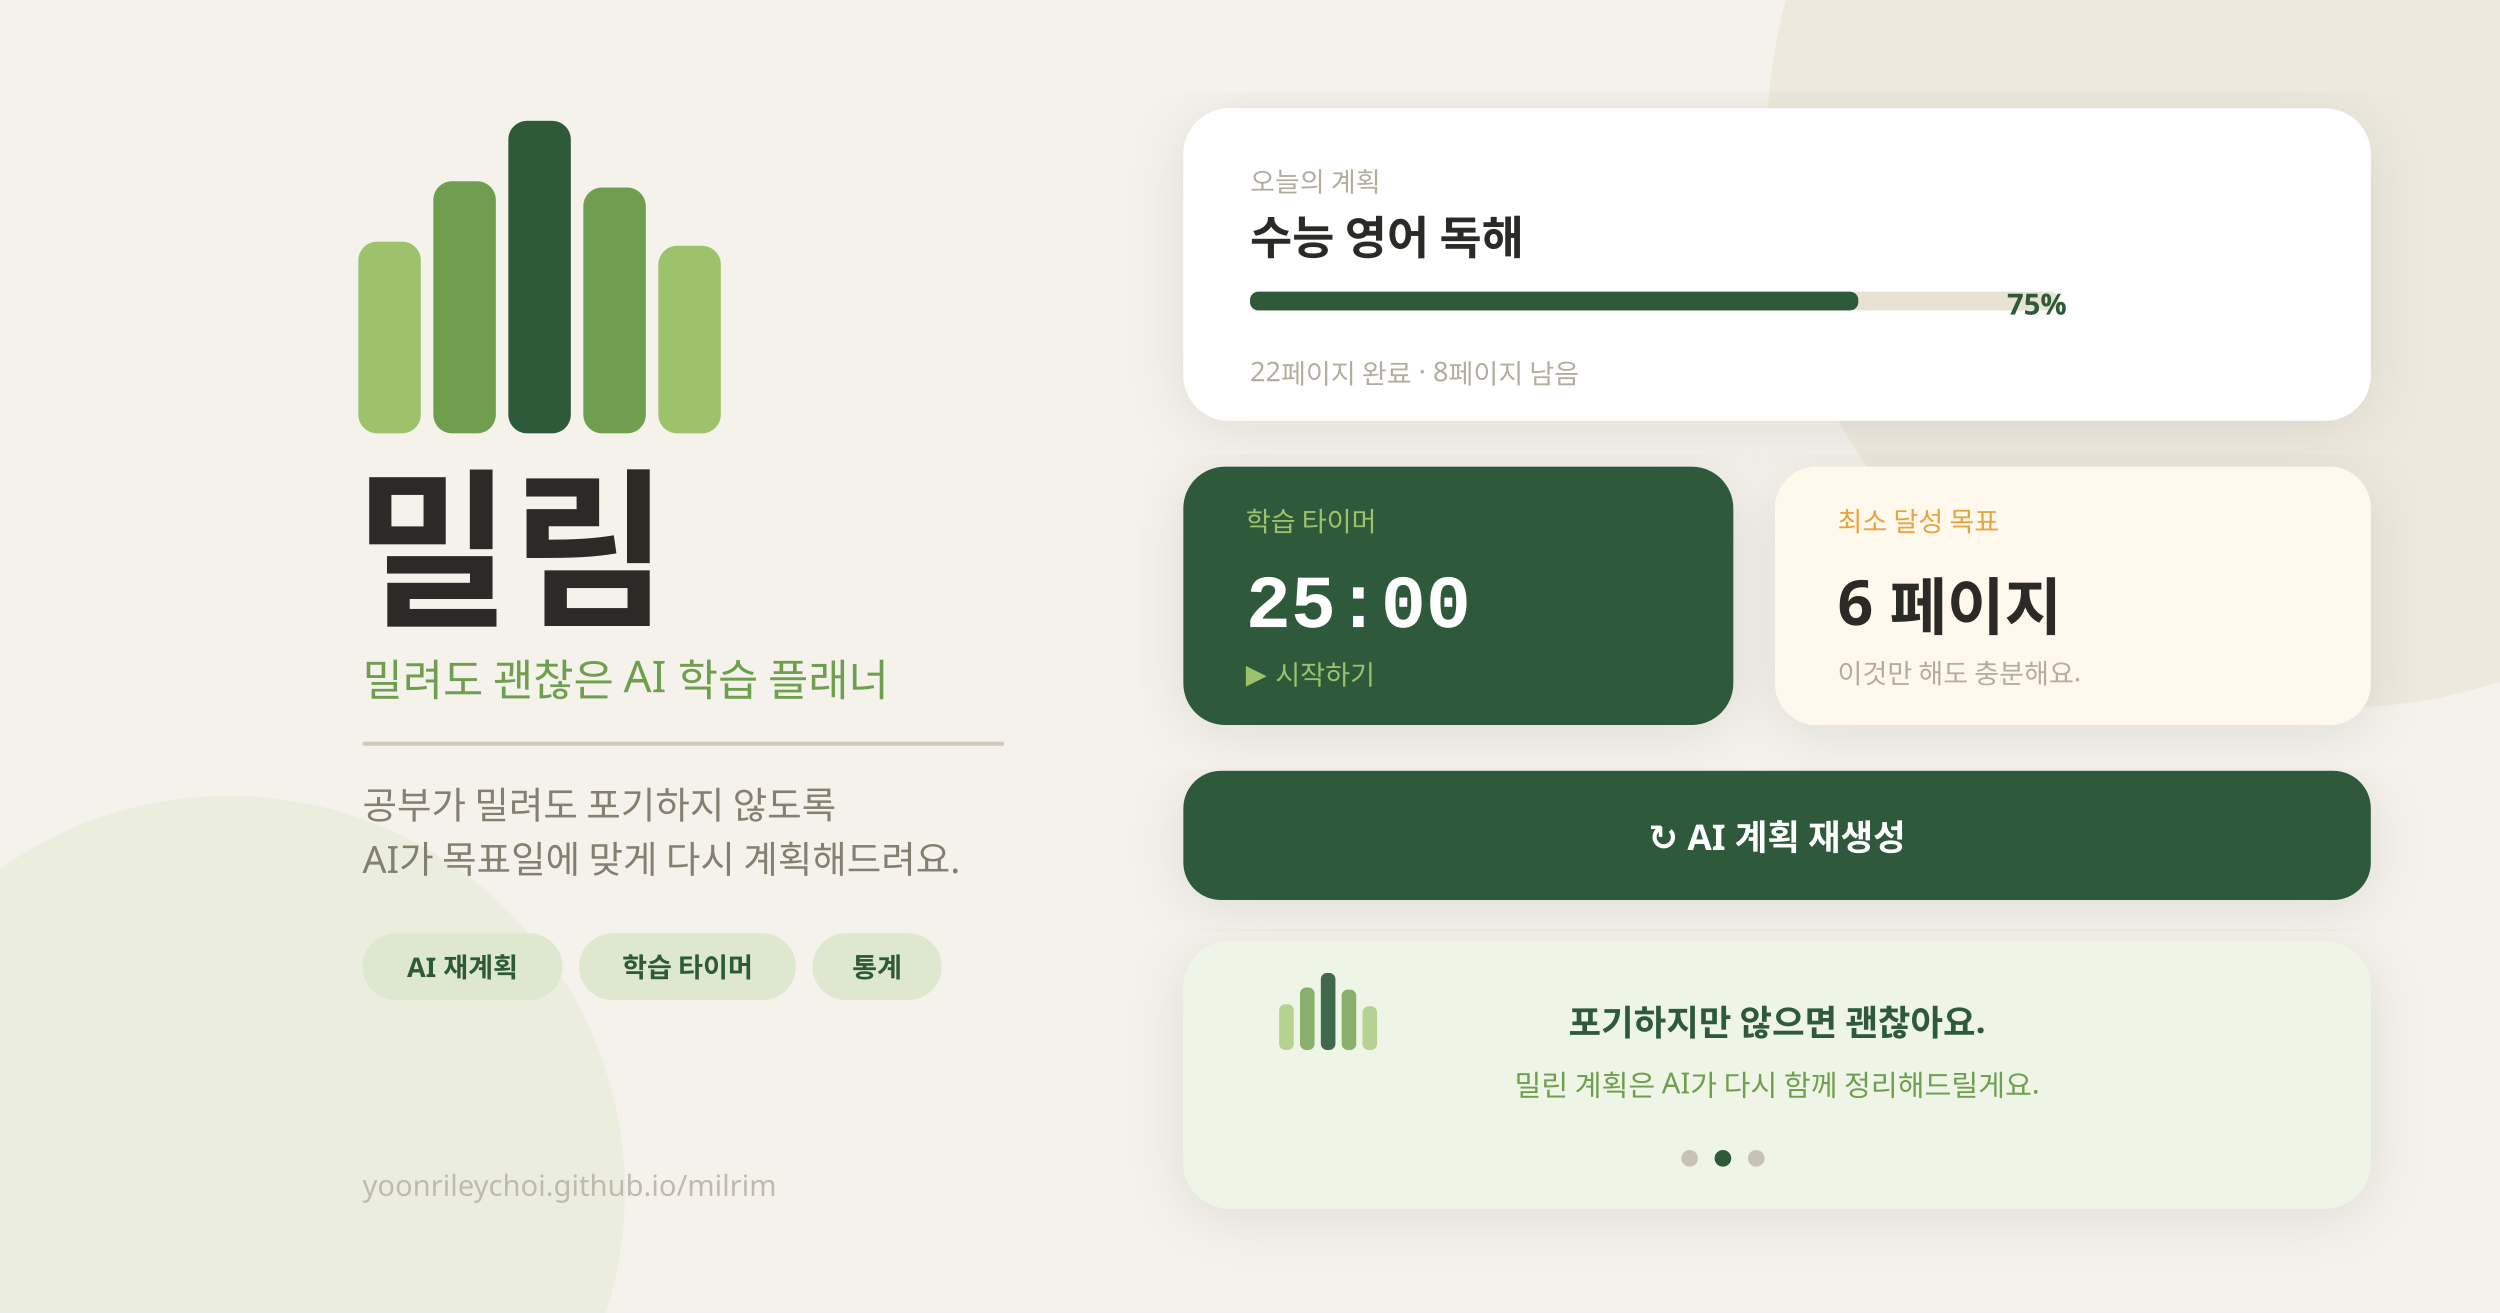
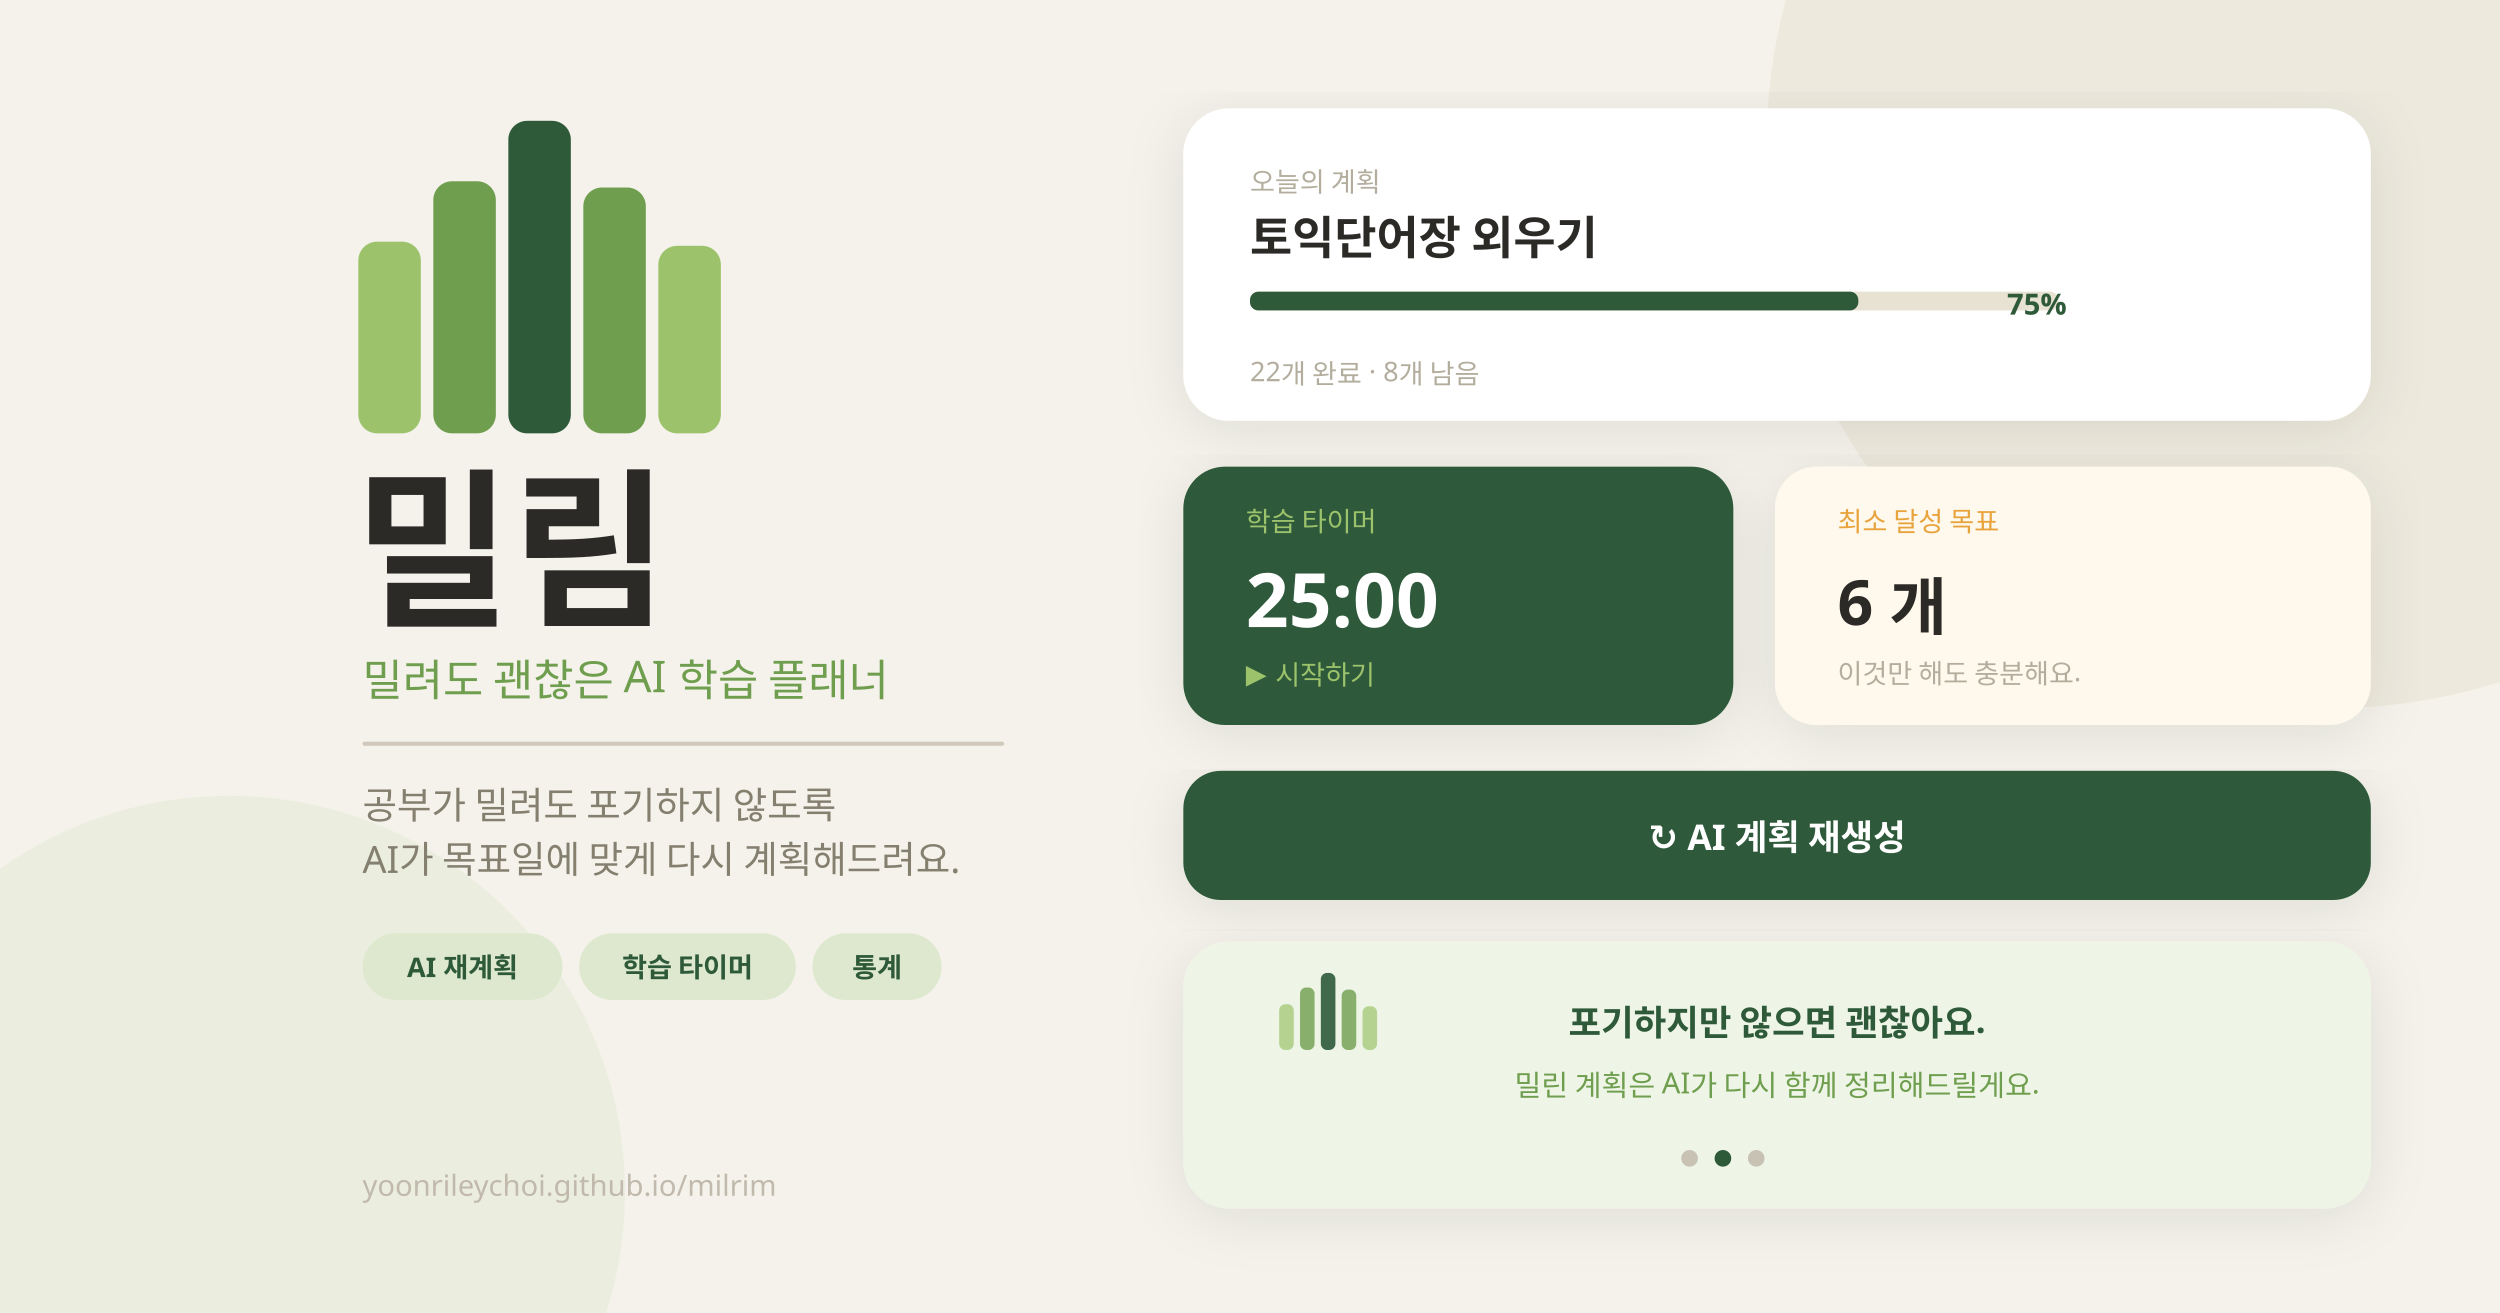
<svg xmlns="http://www.w3.org/2000/svg" width="1200" height="630" viewBox="0 0 1200 630">
  <defs>
+     <style>
+       @font-face {
+         font-family: 'Pretendard';
+         font-weight: 400;
+         src: url('file:///C:/Users/seven/AppData/Local/Microsoft/Windows/Fonts/Pretendard-Regular.otf');
+       }
+       @font-face {
+         font-family: 'Pretendard';
+         font-weight: 500;
+         src: url('file:///C:/Users/seven/AppData/Local/Microsoft/Windows/Fonts/Pretendard-Medium.otf');
+       }
+       @font-face {
+         font-family: 'Pretendard';
+         font-weight: 600;
+         src: url('file:///C:/Users/seven/AppData/Local/Microsoft/Windows/Fonts/Pretendard-SemiBold.otf');
+       }
+       @font-face {
+         font-family: 'Pretendard';
+         font-weight: 700;
+         src: url('file:///C:/Users/seven/AppData/Local/Microsoft/Windows/Fonts/Pretendard-Bold.otf');
+       }
+       @font-face {
+         font-family: 'Pretendard';
+         font-weight: 800;
+         src: url('file:///C:/Users/seven/AppData/Local/Microsoft/Windows/Fonts/Pretendard-ExtraBold.otf');
+       }
+     </style>
    <filter id="s" x="-8%" y="-8%" width="116%" height="132%">
      <feDropShadow dx="0" dy="4" stdDeviation="14" flood-color="#2B2A26" flood-opacity="0.09" />
    </filter>
  </defs>
  <rect width="1200" height="630" fill="#F4F2EA" />
  <circle cx="1118" cy="70" r="270" fill="#E8E2D2" opacity="0.55" />
  <circle cx="110" cy="572" r="190" fill="#DDE8CE" opacity="0.38" />
  <rect x="172" y="116" width="30" height="92" rx="9" fill="#9CC36B" />
  <rect x="208" y="87" width="30" height="121" rx="9" fill="#6E9E4E" />
  <rect x="244" y="58" width="30" height="150" rx="9" fill="#2E5A3A" />
  <rect x="280" y="90" width="30" height="118" rx="9" fill="#6E9E4E" />
  <rect x="316" y="118" width="30" height="90" rx="9" fill="#9CC36B" />
-   <text x="170" y="294" font-family="'Malgun Gothic','Apple SD Gothic Neo','Noto Sans KR',sans-serif" font-size="82" font-weight="800" fill="#2B2A26">밀림</text>
-   <text x="174" y="334" font-family="'Malgun Gothic','Apple SD Gothic Neo','Noto Sans KR',sans-serif" font-size="21" font-weight="500" fill="#6E9E4E">밀려도 괜찮은 AI 학습 플래너</text>
+   <text x="170" y="294" font-family="Pretendard, sans-serif" font-size="82" font-weight="800" fill="#2B2A26">밀림</text>
+   <text x="174" y="334" font-family="Pretendard, sans-serif" font-size="21" font-weight="500" fill="#6E9E4E">밀려도 괜찮은 AI 학습 플래너</text>
  <rect x="174" y="356" width="308" height="2" rx="1" fill="#D0C9BC" />
-   <text x="174" y="393" font-family="'Malgun Gothic','Apple SD Gothic Neo','Noto Sans KR',sans-serif" font-size="18" fill="#847f6f">공부가 밀려도 포기하지 않도록</text>
-   <text x="174" y="419" font-family="'Malgun Gothic','Apple SD Gothic Neo','Noto Sans KR',sans-serif" font-size="18" fill="#847f6f">AI가 목표일에 맞게 다시 계획해드려요.</text>
+   <text x="174" y="393" font-family="Pretendard, sans-serif" font-size="18" font-weight="400" fill="#847f6f">공부가 밀려도 포기하지 않도록</text>
+   <text x="174" y="419" font-family="Pretendard, sans-serif" font-size="18" font-weight="400" fill="#847f6f">AI가 목표일에 맞게 다시 계획해드려요.</text>
  <rect x="174" y="448" width="96" height="32" rx="16" fill="#DDE8CE" />
-   <text x="222" y="469" text-anchor="middle" font-family="'Malgun Gothic','Apple SD Gothic Neo','Noto Sans KR',sans-serif" font-size="13" font-weight="600" fill="#2E5A3A">AI 재계획</text>
+   <text x="222" y="469" text-anchor="middle" font-family="Pretendard, sans-serif" font-size="13" font-weight="600" fill="#2E5A3A">AI 재계획</text>
  <rect x="278" y="448" width="104" height="32" rx="16" fill="#DDE8CE" />
-   <text x="330" y="469" text-anchor="middle" font-family="'Malgun Gothic','Apple SD Gothic Neo','Noto Sans KR',sans-serif" font-size="13" font-weight="600" fill="#2E5A3A">학습 타이머</text>
+   <text x="330" y="469" text-anchor="middle" font-family="Pretendard, sans-serif" font-size="13" font-weight="600" fill="#2E5A3A">학습 타이머</text>
  <rect x="390" y="448" width="62" height="32" rx="16" fill="#DDE8CE" />
-   <text x="421" y="469" text-anchor="middle" font-family="'Malgun Gothic','Apple SD Gothic Neo','Noto Sans KR',sans-serif" font-size="13" font-weight="600" fill="#2E5A3A">통계</text>
-   <text x="174" y="574" font-family="'Malgun Gothic','Apple SD Gothic Neo','Noto Sans KR',sans-serif" font-size="14" fill="#C0B9AC">yoonrileychoi.github.io/milrim</text>
+   <text x="421" y="469" text-anchor="middle" font-family="Pretendard, sans-serif" font-size="13" font-weight="600" fill="#2E5A3A">통계</text>
+   <text x="174" y="574" font-family="Pretendard, sans-serif" font-size="14" font-weight="400" fill="#C0B9AC">yoonrileychoi.github.io/milrim</text>
  <rect x="568" y="52" width="570" height="150" rx="22" fill="#fff" filter="url(#s)" />
-   <text x="600" y="92" font-family="'Malgun Gothic','Apple SD Gothic Neo','Noto Sans KR',sans-serif" font-size="13" fill="#b3ad9d">오늘의 계획</text>
-   <text x="600" y="122" font-family="'Malgun Gothic','Apple SD Gothic Neo','Noto Sans KR',sans-serif" font-size="22" font-weight="800" fill="#2B2A26">수능 영어 독해</text>
+   <text x="600" y="92" font-family="Pretendard, sans-serif" font-size="13" font-weight="500" fill="#b3ad9d">오늘의 계획</text>
+   <text x="600" y="122" font-family="Pretendard, sans-serif" font-size="22" font-weight="800" fill="#2B2A26">토익단어장 외우기</text>
  <rect x="600" y="140" width="388" height="9" rx="4" fill="#E8E2D2" />
  <rect x="600" y="140" width="292" height="9" rx="4" fill="#2E5A3A" />
-   <text x="992" y="151" text-anchor="end" font-family="'Malgun Gothic',sans-serif" font-size="14" font-weight="700" fill="#2E5A3A">75%</text>
-   <text x="600" y="183" font-family="'Malgun Gothic','Apple SD Gothic Neo','Noto Sans KR',sans-serif" font-size="13" fill="#b3ad9d">22페이지 완료 · 8페이지 남음</text>
+   <text x="992" y="151" text-anchor="end" font-family="Pretendard, sans-serif" font-size="14" font-weight="700" fill="#2E5A3A">75%</text>
+   <text x="600" y="183" font-family="Pretendard, sans-serif" font-size="13" font-weight="400" fill="#b3ad9d">22개 완료 · 8개 남음</text>
  <rect x="568" y="224" width="264" height="124" rx="20" fill="#2E5A3A" filter="url(#s)" />
-   <text x="598" y="255" font-family="'Malgun Gothic','Apple SD Gothic Neo','Noto Sans KR',sans-serif" font-size="13" fill="#9CC36B">학습 타이머</text>
-   <text x="598" y="301" font-family="'Courier New','Lucida Console',monospace" font-size="36" font-weight="700" fill="#fff">25:00</text>
-   <text x="598" y="328" font-family="'Malgun Gothic','Apple SD Gothic Neo','Noto Sans KR',sans-serif" font-size="13" fill="#9CC36B">▶  시작하기</text>
+   <text x="598" y="255" font-family="Pretendard, sans-serif" font-size="13" font-weight="500" fill="#9CC36B">학습 타이머</text>
+   <text x="598" y="301" font-family="Pretendard, sans-serif" font-size="36" font-weight="700" fill="#fff">25:00</text>
+   <text x="598" y="328" font-family="Pretendard, sans-serif" font-size="13" font-weight="500" fill="#9CC36B">▶  시작하기</text>
  <rect x="852" y="224" width="286" height="124" rx="20" fill="#FFF8EC" filter="url(#s)" />
-   <text x="882" y="255" font-family="'Malgun Gothic','Apple SD Gothic Neo','Noto Sans KR',sans-serif" font-size="13" fill="#E8A33D">최소 달성 목표</text>
-   <text x="882" y="300" font-family="'Malgun Gothic','Apple SD Gothic Neo','Noto Sans KR',sans-serif" font-size="30" font-weight="800" fill="#2B2A26">6 페이지</text>
-   <text x="882" y="328" font-family="'Malgun Gothic','Apple SD Gothic Neo','Noto Sans KR',sans-serif" font-size="13" fill="#b3ad9d">이것만 해도 충분해요.</text>
+   <text x="882" y="255" font-family="Pretendard, sans-serif" font-size="13" font-weight="500" fill="#E8A33D">최소 달성 목표</text>
+   <text x="882" y="300" font-family="Pretendard, sans-serif" font-size="30" font-weight="800" fill="#2B2A26">6 개</text>
+   <text x="882" y="328" font-family="Pretendard, sans-serif" font-size="13" font-weight="400" fill="#b3ad9d">이것만 해도 충분해요.</text>
  <rect x="568" y="370" width="570" height="62" rx="18" fill="#2E5A3A" filter="url(#s)" />
-   <text x="853" y="408" text-anchor="middle" font-family="'Malgun Gothic','Apple SD Gothic Neo','Noto Sans KR',sans-serif" font-size="17" font-weight="700" fill="#fff">↻  AI 계획 재생성</text>
+   <text x="853" y="408" text-anchor="middle" font-family="Pretendard, sans-serif" font-size="17" font-weight="700" fill="#fff">↻  AI 계획 재생성</text>
  <rect x="568" y="452" width="570" height="128" rx="22" fill="#EEF5E7" filter="url(#s)" />
  <rect x="614" y="482" width="7" height="22" rx="3" fill="#9CC36B" opacity="0.7" />
  <rect x="624" y="474" width="7" height="30" rx="3" fill="#6E9E4E" opacity="0.8" />
  <rect x="634" y="467" width="7" height="37" rx="3" fill="#2E5A3A" opacity="0.9" />
  <rect x="644" y="475" width="7" height="29" rx="3" fill="#6E9E4E" opacity="0.8" />
  <rect x="654" y="483" width="7" height="21" rx="3" fill="#9CC36B" opacity="0.7" />
-   <text x="853" y="497" text-anchor="middle" font-family="'Malgun Gothic','Apple SD Gothic Neo','Noto Sans KR',sans-serif" font-size="17" font-weight="700" fill="#2E5A3A">포기하지만 않으면 괜찮아요.</text>
-   <text x="853" y="526" text-anchor="middle" font-family="'Malgun Gothic','Apple SD Gothic Neo','Noto Sans KR',sans-serif" font-size="14" fill="#6E9E4E">밀린 계획은 AI가 다시 함께 정리해드릴게요.</text>
+   <text x="853" y="497" text-anchor="middle" font-family="Pretendard, sans-serif" font-size="17" font-weight="700" fill="#2E5A3A">포기하지만 않으면 괜찮아요.</text>
+   <text x="853" y="526" text-anchor="middle" font-family="Pretendard, sans-serif" font-size="14" font-weight="400" fill="#6E9E4E">밀린 계획은 AI가 다시 함께 정리해드릴게요.</text>
  <circle cx="811" cy="556" r="4" fill="#C8C2B4" />
  <circle cx="827" cy="556" r="4" fill="#2E5A3A" />
  <circle cx="843" cy="556" r="4" fill="#C8C2B4" />
</svg>
